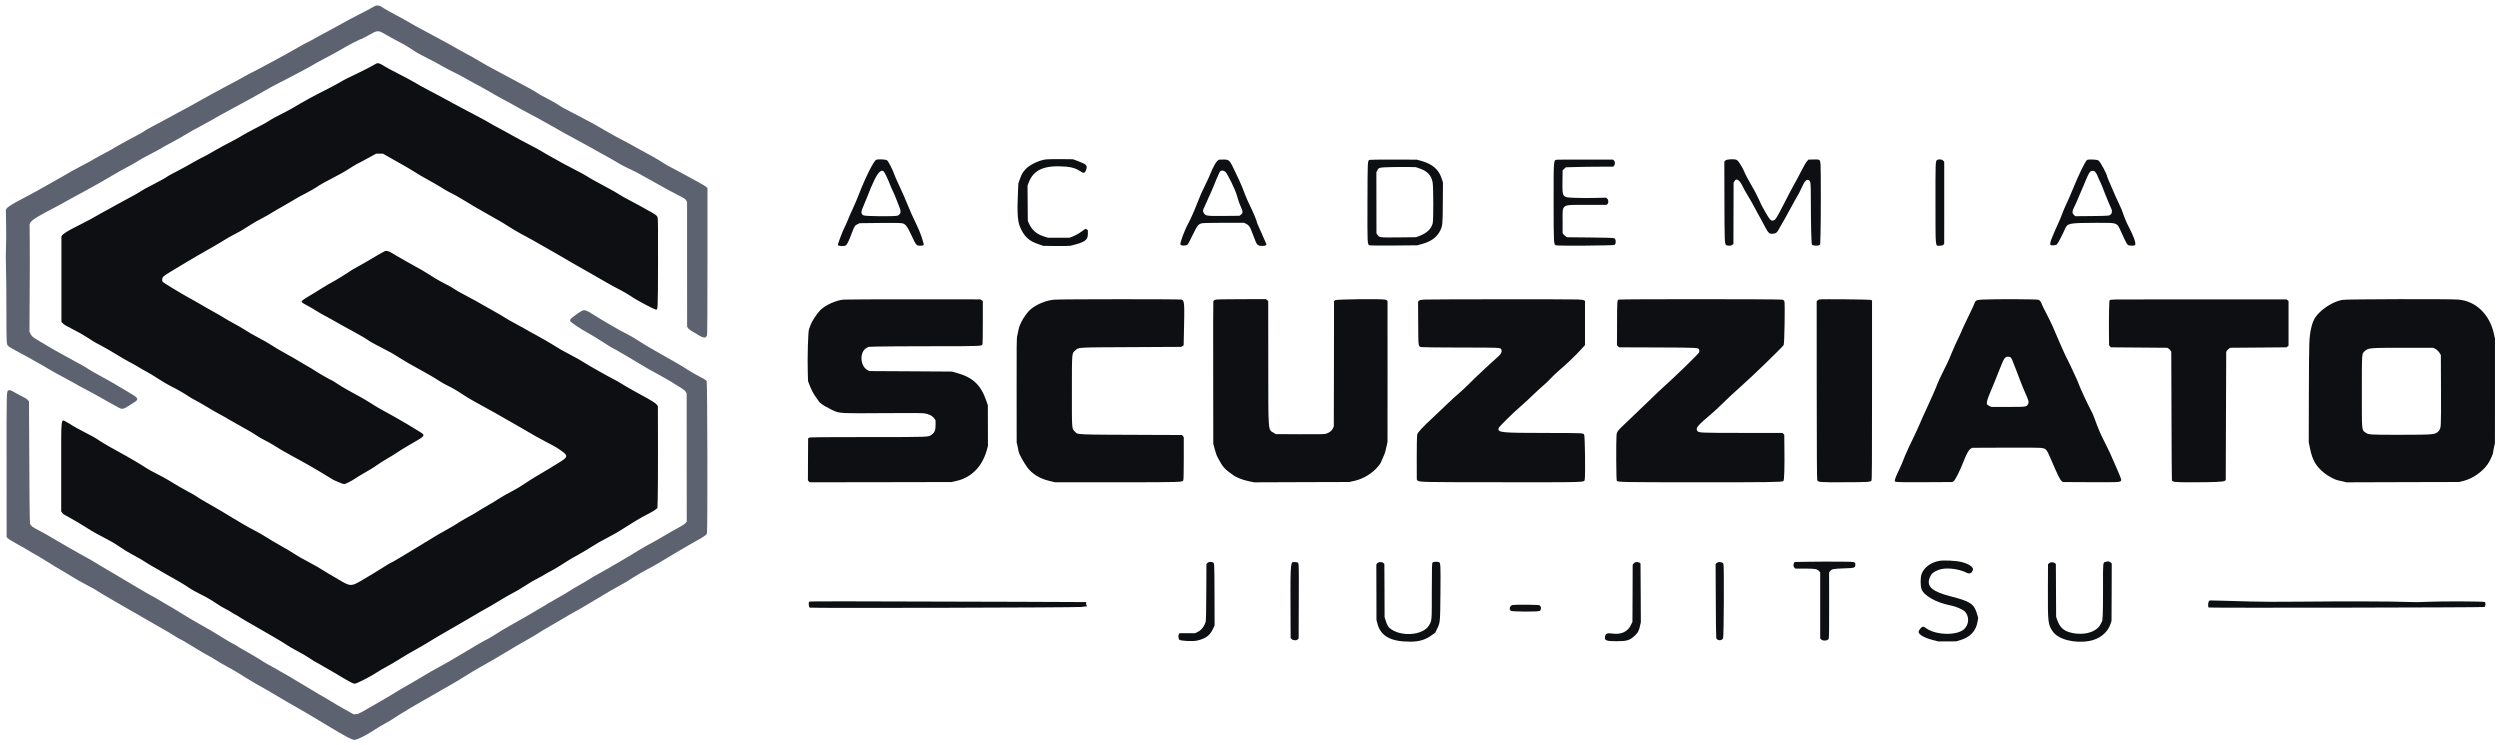
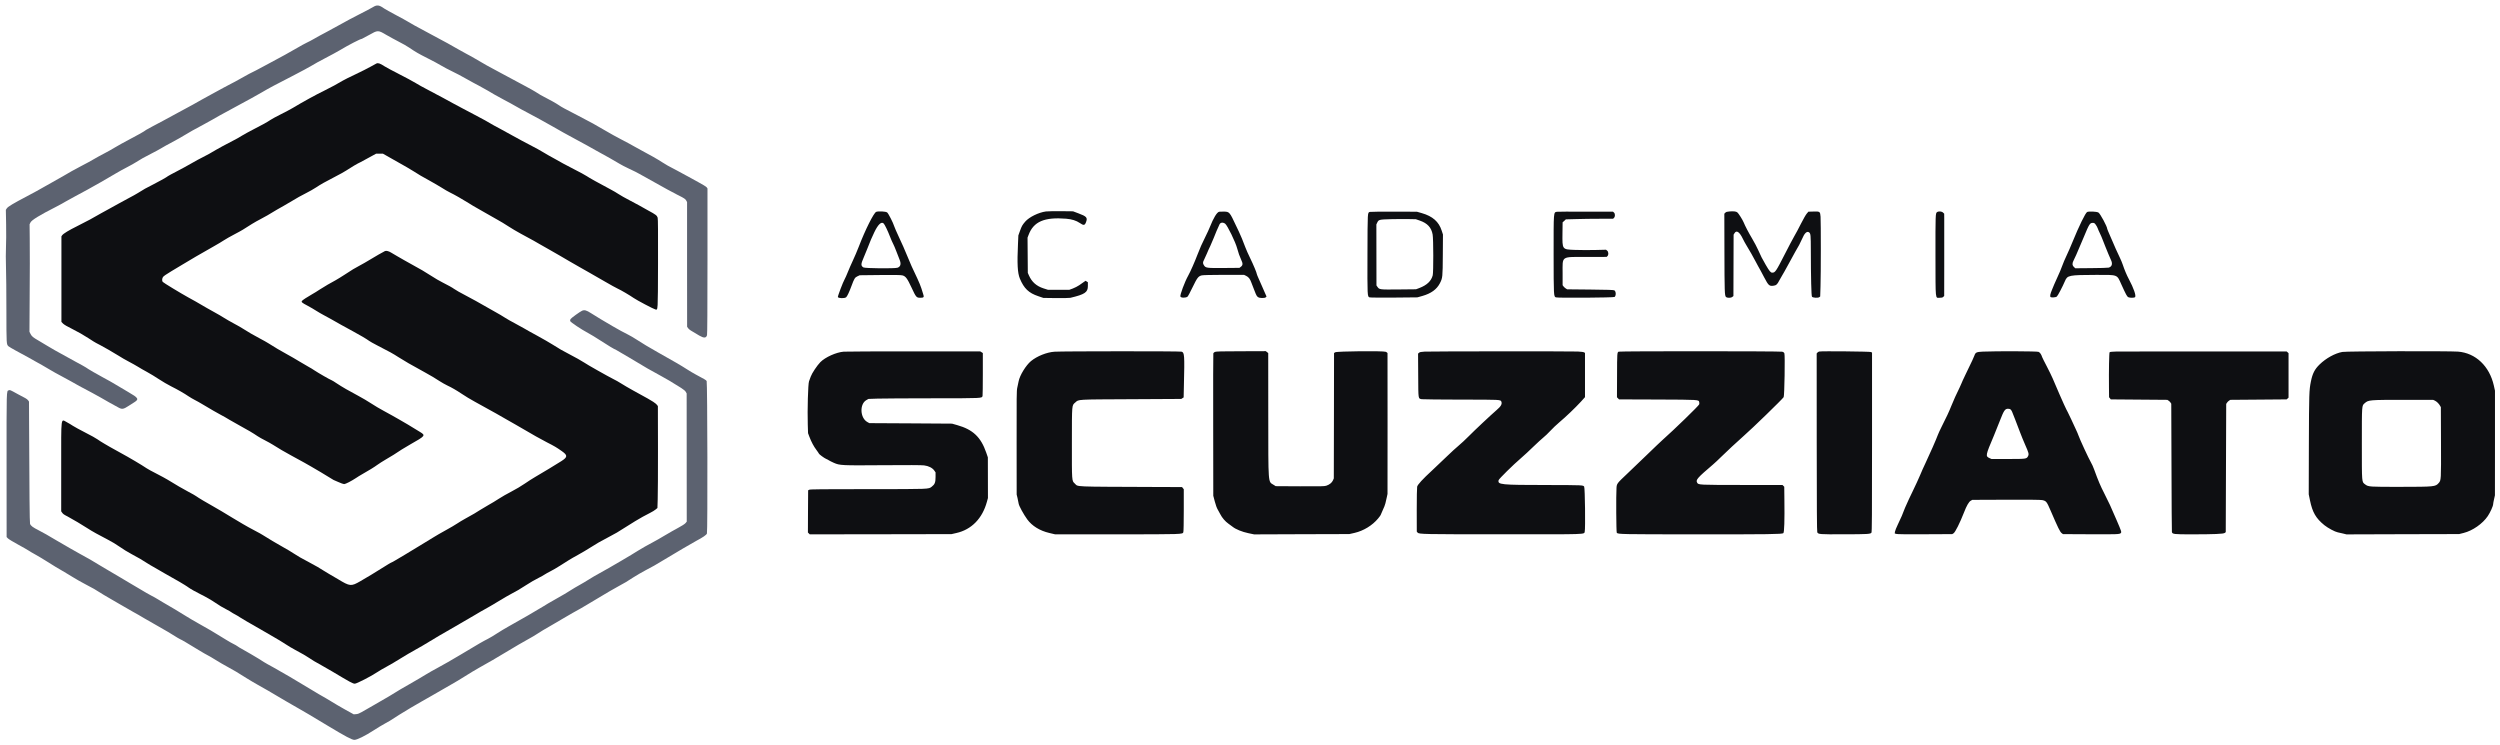
<svg xmlns="http://www.w3.org/2000/svg" viewBox="213 46 5474 1631" role="img" aria-label="Academia Scuzziato">
  <path fill="#5C6270" transform="translate(0,1698) scale(0.1,-0.1)" d="M10294 16363 c-32 -20 -167 -91 -299 -158 -132 -67 -298 -155 -370 -197 -71 -41 -222 -123 -335 -183 -113 -59 -242 -130 -287 -157 -45 -26 -115 -64 -156 -82 -40 -19 -134 -70 -208 -114 -74 -44 -197 -113 -274 -155 -77 -41 -241 -130 -365 -197 -124 -68 -241 -130 -260 -139 -73 -33 -230 -116 -350 -186 -69 -40 -159 -88 -200 -108 -41 -20 -111 -57 -155 -82 -44 -26 -165 -92 -270 -147 -104 -56 -208 -112 -229 -126 -45 -28 -257 -145 -541 -297 -104 -56 -237 -128 -295 -160 -58 -32 -161 -87 -230 -122 -69 -36 -132 -71 -140 -77 -37 -31 -181 -113 -365 -208 -110 -58 -254 -137 -319 -177 -66 -40 -156 -91 -200 -113 -75 -37 -216 -116 -376 -208 -36 -21 -112 -61 -170 -90 -58 -29 -145 -76 -195 -105 -49 -28 -133 -77 -185 -107 -52 -31 -160 -92 -240 -136 -147 -81 -250 -139 -350 -197 -30 -18 -129 -71 -220 -118 -288 -151 -403 -220 -429 -257 l-23 -35 6 -320 c3 -176 2 -399 -3 -496 -5 -99 -5 -291 0 -435 5 -143 9 -573 9 -958 1 -742 0 -737 48 -780 12 -10 81 -51 154 -91 226 -122 351 -190 418 -230 36 -20 108 -61 160 -89 52 -29 137 -79 188 -110 52 -32 155 -89 230 -128 75 -39 175 -94 222 -121 83 -50 232 -130 460 -250 63 -33 149 -81 190 -105 69 -42 281 -161 389 -218 75 -40 105 -35 221 41 36 23 91 58 122 78 106 67 90 94 -132 222 -80 46 -203 119 -275 163 -71 43 -188 110 -260 147 -125 65 -364 205 -395 230 -8 7 -109 63 -225 125 -115 62 -263 144 -328 181 -65 38 -121 69 -125 69 -4 0 -77 43 -162 95 -85 52 -177 107 -204 122 -110 63 -141 89 -166 138 l-25 50 4 700 c5 765 5 890 2 1348 l-3 307 19 38 c28 55 194 157 565 346 81 42 171 91 200 110 29 18 130 74 223 123 169 89 340 183 550 303 200 114 239 137 335 195 52 32 160 91 239 132 80 41 170 92 200 112 80 53 197 119 341 191 69 34 169 89 224 122 54 32 133 77 176 98 76 38 334 184 355 200 23 18 213 124 376 210 95 51 185 100 199 110 26 18 248 141 470 260 318 171 494 268 605 333 167 98 289 164 675 361 184 95 377 199 429 231 52 33 184 106 295 163 111 57 248 132 306 166 201 121 463 256 495 256 3 0 72 37 153 82 196 111 199 111 377 6 72 -42 196 -109 275 -150 80 -40 185 -100 233 -133 141 -96 200 -130 408 -235 108 -54 238 -124 290 -156 52 -31 162 -90 246 -130 84 -40 205 -104 270 -142 65 -38 152 -86 193 -107 68 -34 125 -66 320 -175 36 -20 94 -54 130 -77 36 -22 133 -75 215 -118 83 -43 202 -108 265 -145 63 -37 180 -101 260 -142 80 -41 200 -106 267 -144 67 -38 187 -105 265 -148 79 -44 190 -107 248 -141 58 -34 182 -101 275 -150 94 -49 204 -109 245 -133 41 -25 127 -73 190 -107 188 -101 440 -244 515 -291 39 -24 124 -68 190 -99 66 -30 137 -64 158 -76 20 -11 61 -32 90 -48 67 -35 481 -266 612 -341 55 -31 152 -83 215 -114 155 -77 178 -93 197 -129 l17 -32 0 -1365 1 -1365 23 -32 c21 -29 48 -48 242 -160 104 -60 151 -58 171 8 6 22 10 571 10 1624 l0 1589 -19 26 c-11 14 -94 65 -188 115 -94 50 -201 109 -239 131 -39 23 -133 74 -210 114 -200 103 -261 138 -340 190 -81 54 -287 172 -425 243 -52 27 -135 73 -185 102 -49 29 -175 97 -280 151 -104 54 -257 138 -340 188 -184 110 -359 207 -615 338 -288 148 -360 187 -410 223 -46 33 -236 140 -325 183 -50 24 -104 56 -201 118 -28 18 -132 76 -230 128 -99 51 -208 111 -244 131 -36 21 -162 88 -280 150 -118 62 -253 135 -300 162 -340 198 -409 238 -437 249 -18 8 -103 55 -190 105 -171 99 -238 136 -618 339 -301 160 -436 235 -490 270 -22 15 -137 77 -255 140 -118 62 -235 128 -260 145 -109 78 -156 84 -246 28z M14875 9716 c-47 -21 -235 -157 -252 -182 -9 -14 -12 -32 -8 -44 8 -26 244 -183 390 -261 55 -29 177 -103 270 -164 161 -106 309 -194 348 -208 10 -4 132 -75 270 -158 416 -250 445 -267 725 -419 124 -67 199 -112 424 -253 57 -36 93 -67 105 -89 l18 -33 1 -1404 1 -1403 -29 -34 c-17 -19 -82 -61 -156 -100 -70 -37 -203 -113 -297 -169 -93 -56 -203 -119 -243 -139 -78 -39 -317 -175 -354 -201 -80 -55 -634 -380 -828 -485 -74 -40 -183 -103 -241 -141 -58 -37 -151 -92 -206 -122 -55 -30 -139 -80 -187 -111 -91 -59 -138 -86 -376 -221 -80 -44 -177 -102 -215 -127 -99 -63 -560 -330 -775 -448 -63 -35 -172 -100 -241 -145 -69 -46 -163 -102 -209 -125 -107 -54 -191 -102 -590 -342 -179 -107 -401 -235 -495 -284 -93 -50 -215 -118 -270 -153 -55 -35 -215 -129 -355 -209 -140 -79 -280 -161 -310 -182 -63 -41 -156 -96 -455 -268 -115 -66 -243 -139 -284 -163 -54 -31 -88 -44 -125 -46 l-51 -4 -195 108 c-107 60 -234 135 -283 166 -48 31 -106 66 -130 78 -42 21 -257 148 -372 219 -222 137 -659 393 -783 459 -81 43 -170 94 -199 112 -92 60 -125 80 -293 179 -91 53 -185 107 -210 120 -25 13 -60 34 -78 48 -17 13 -58 37 -90 52 -32 15 -105 56 -162 92 -58 35 -140 85 -182 111 -43 26 -111 67 -150 91 -40 24 -154 89 -253 144 -99 55 -227 130 -285 167 -125 79 -370 226 -510 305 -36 20 -90 52 -120 72 -30 19 -92 54 -138 77 -46 23 -152 84 -235 135 -84 51 -183 110 -222 131 -38 21 -144 84 -235 140 -91 56 -212 127 -270 159 -58 33 -141 82 -185 110 -85 55 -262 157 -435 250 -58 31 -148 82 -200 113 -52 30 -185 107 -295 171 -110 63 -211 123 -225 132 -14 10 -85 48 -157 85 -135 69 -178 100 -195 145 -9 23 -15 690 -21 2210 l-2 466 -18 27 c-10 15 -39 38 -65 51 -26 12 -99 51 -162 86 -176 97 -170 94 -199 84 -50 -18 -48 44 -47 -1634 l1 -1579 29 -30 c16 -17 117 -78 224 -136 107 -59 209 -116 226 -129 17 -13 83 -51 146 -86 63 -35 169 -98 235 -140 141 -90 299 -186 405 -245 41 -23 127 -75 190 -115 63 -40 185 -109 270 -153 85 -44 171 -90 190 -102 150 -94 302 -186 336 -203 23 -12 120 -68 215 -125 96 -57 230 -134 299 -172 69 -37 180 -101 247 -142 67 -40 197 -115 290 -166 92 -51 197 -112 233 -134 202 -125 265 -163 272 -163 10 0 147 -80 408 -240 74 -45 162 -96 195 -112 33 -17 112 -63 175 -103 63 -40 176 -105 250 -145 141 -76 228 -128 420 -250 63 -40 174 -105 245 -145 119 -65 276 -156 614 -357 68 -40 197 -114 285 -164 180 -103 197 -113 631 -374 400 -241 531 -310 585 -310 59 0 231 85 420 207 85 55 196 122 245 148 93 49 103 56 315 193 69 44 184 114 255 155 72 41 180 103 240 139 61 36 161 93 223 127 61 34 154 87 205 118 50 30 151 88 222 128 72 39 205 120 297 178 92 59 227 140 300 181 259 145 355 200 588 341 222 134 368 219 502 293 69 38 146 83 170 100 64 44 216 135 358 215 69 38 170 98 225 132 55 34 152 90 215 125 137 75 234 130 315 180 61 38 289 174 490 292 61 35 151 86 200 113 128 68 195 108 320 191 61 40 182 110 270 157 185 98 189 99 400 227 266 161 608 362 712 418 145 77 219 128 232 159 17 42 11 3309 -6 3340 -13 21 -46 41 -239 143 -50 27 -139 79 -197 117 -122 79 -277 169 -632 368 -160 89 -377 219 -475 285 -47 31 -125 77 -175 102 -134 68 -174 90 -345 188 -135 77 -398 236 -468 282 -101 65 -144 77 -197 54z" />
-   <path fill="#0E0F12" transform="translate(0,1698) scale(0.1,-0.1)" d="M10373 15130 c-13 -5 -70 -37 -128 -70 -58 -33 -208 -109 -333 -168 -125 -59 -250 -121 -277 -138 -90 -56 -268 -152 -405 -219 -171 -82 -478 -251 -690 -379 -52 -31 -169 -93 -260 -138 -91 -45 -192 -100 -225 -122 -76 -51 -178 -108 -380 -211 -88 -45 -199 -106 -248 -136 -48 -30 -122 -72 -165 -94 -184 -95 -360 -190 -397 -213 -78 -49 -241 -140 -310 -172 -39 -18 -142 -74 -230 -125 -88 -51 -236 -132 -330 -180 -93 -48 -177 -93 -185 -100 -30 -25 -189 -115 -321 -181 -144 -71 -236 -123 -339 -190 -36 -23 -128 -74 -205 -114 -77 -40 -180 -96 -230 -125 -49 -29 -137 -78 -195 -108 -58 -30 -136 -73 -175 -96 -137 -82 -343 -193 -520 -280 -191 -95 -307 -165 -334 -203 l-16 -23 0 -937 0 -937 35 -36 c24 -24 94 -66 215 -125 103 -51 246 -132 335 -191 85 -56 164 -105 175 -109 11 -5 52 -26 90 -47 39 -22 122 -68 185 -103 63 -35 160 -93 215 -128 54 -36 156 -94 225 -130 69 -36 159 -87 200 -112 41 -26 131 -78 200 -115 69 -38 186 -108 260 -158 74 -49 193 -119 265 -155 150 -75 292 -157 384 -220 36 -24 96 -59 135 -79 39 -20 114 -61 166 -93 216 -129 300 -177 400 -231 58 -30 146 -80 195 -111 50 -30 155 -90 235 -133 149 -80 283 -159 381 -226 31 -21 103 -62 160 -90 57 -29 136 -73 174 -97 119 -76 261 -160 399 -234 238 -129 380 -208 436 -242 30 -18 127 -75 215 -126 88 -52 186 -111 217 -132 31 -21 60 -38 63 -38 3 0 50 -20 104 -45 54 -25 111 -45 126 -45 30 0 160 67 261 134 33 23 89 57 123 76 152 86 281 165 341 210 36 27 122 81 190 121 116 66 214 128 350 219 30 20 114 70 185 110 332 188 338 195 210 273 -200 124 -358 218 -455 272 -58 32 -127 72 -155 88 -27 17 -112 63 -187 103 -76 40 -197 112 -270 160 -73 48 -200 123 -283 167 -201 106 -360 198 -472 273 -51 35 -103 66 -115 70 -32 10 -289 158 -373 214 -38 26 -92 59 -120 73 -27 14 -117 66 -200 117 -82 51 -213 126 -290 168 -129 70 -273 155 -402 238 -29 19 -110 64 -180 101 -127 66 -268 148 -393 228 -36 23 -119 70 -185 105 -66 35 -158 88 -204 117 -46 30 -142 86 -214 125 -72 38 -147 80 -166 93 -33 20 -63 38 -248 144 -38 21 -113 63 -168 93 -156 86 -539 318 -552 336 -18 22 -16 72 5 105 11 19 76 64 182 127 91 54 201 121 245 147 149 92 415 246 675 393 91 51 197 114 235 140 39 26 138 82 220 125 83 43 169 91 193 106 127 84 288 181 368 221 86 43 246 135 379 218 33 20 101 59 150 85 50 27 142 81 205 120 63 40 183 107 266 148 84 42 189 102 235 133 94 63 199 123 430 242 86 44 188 100 225 125 128 82 252 157 259 157 5 0 96 48 204 108 l196 107 75 0 75 0 210 -119 c278 -156 399 -226 462 -267 100 -65 189 -118 348 -204 88 -48 208 -119 268 -156 59 -38 140 -85 180 -104 90 -43 282 -152 407 -231 52 -34 127 -78 165 -99 39 -21 133 -75 210 -120 77 -45 192 -110 255 -145 63 -34 171 -99 240 -145 69 -45 190 -117 270 -160 286 -155 336 -182 410 -227 41 -25 140 -81 220 -125 80 -44 181 -102 225 -129 44 -28 139 -83 210 -123 72 -40 171 -97 220 -126 50 -28 149 -85 220 -125 72 -40 226 -129 343 -197 117 -68 241 -137 275 -152 72 -32 264 -145 352 -206 70 -49 438 -243 476 -251 56 -12 54 -57 57 1003 2 689 0 983 -8 1007 -16 48 -38 66 -205 156 -82 45 -175 97 -205 115 -30 18 -126 69 -212 113 -87 45 -190 103 -230 130 -40 27 -122 75 -183 107 -254 135 -464 251 -520 290 -33 22 -157 90 -275 149 -118 60 -226 117 -240 126 -14 10 -95 55 -180 101 -85 45 -198 110 -250 142 -52 33 -187 107 -300 165 -113 58 -286 151 -385 207 -99 56 -216 120 -260 143 -73 37 -187 100 -340 190 -33 19 -134 73 -225 120 -91 46 -210 110 -265 140 -55 31 -147 80 -204 109 -57 29 -129 69 -161 88 -32 19 -60 35 -64 35 -3 0 -66 33 -140 74 -74 41 -179 97 -235 125 -55 28 -153 82 -218 122 -65 39 -230 129 -368 198 -137 70 -276 144 -308 165 -105 68 -145 82 -184 66z M25032 13030 c-162 -22 -367 -123 -453 -222 -65 -76 -76 -95 -116 -205 l-35 -98 -8 -180 c-21 -445 -10 -641 41 -765 90 -216 194 -316 405 -386 l109 -37 277 -4 c153 -1 295 1 315 6 316 75 383 120 383 257 l0 84 -25 16 -25 16 -38 -26 c-20 -14 -66 -46 -101 -71 -36 -24 -99 -57 -140 -72 l-76 -28 -235 0 -235 0 -100 32 c-151 49 -253 140 -316 283 l-24 55 -3 386 -3 386 22 57 c109 294 346 396 824 357 126 -11 219 -40 299 -94 84 -58 108 -55 136 20 37 99 13 125 -170 193 l-115 43 -265 3 c-146 1 -294 -2 -328 -6z M39998 13030 c-52 -4 -73 -10 -90 -27 l-22 -22 2 -813 c2 -899 5 -981 33 -1009 26 -26 108 -26 140 0 l24 19 2 672 2 672 19 31 c43 75 111 30 184 -123 23 -47 54 -103 68 -125 32 -47 210 -360 210 -369 0 -3 24 -48 53 -99 29 -50 91 -163 136 -251 93 -177 111 -193 198 -183 63 7 89 29 129 110 20 39 49 90 64 112 15 22 79 137 143 255 63 118 128 238 145 265 61 99 120 211 151 285 51 124 105 175 151 143 37 -26 39 -54 40 -405 1 -587 11 -986 25 -1005 18 -24 132 -31 160 -10 l20 15 7 224 c9 263 9 1408 1 1522 -8 114 -15 119 -155 114 l-111 -3 -36 -42 c-20 -22 -76 -121 -126 -219 -49 -98 -116 -224 -149 -279 -32 -55 -123 -228 -203 -385 -197 -386 -213 -410 -278 -410 -36 0 -61 31 -142 170 -86 149 -102 182 -163 319 -27 63 -88 177 -134 255 -80 134 -156 280 -186 355 -24 59 -116 205 -141 222 -29 21 -81 26 -171 19z M21315 13021 c-54 -22 -242 -399 -379 -757 -36 -94 -96 -234 -132 -310 -36 -76 -86 -191 -111 -254 -25 -63 -56 -133 -69 -155 -36 -62 -154 -373 -148 -389 12 -30 146 -33 181 -5 23 20 68 114 118 250 59 160 74 185 133 211 l46 21 446 5 c333 3 456 1 490 -8 71 -19 105 -65 200 -269 97 -209 107 -221 190 -221 77 0 88 13 65 77 -9 27 -27 84 -40 128 -13 44 -54 143 -90 220 -114 238 -141 298 -228 510 -60 146 -92 217 -176 398 -49 106 -95 210 -101 232 -25 81 -127 281 -155 303 -29 23 -193 32 -240 13z m167 -258 c24 -28 86 -156 135 -283 24 -63 56 -135 70 -160 14 -25 45 -99 70 -165 25 -66 56 -146 69 -177 40 -95 25 -155 -43 -180 -60 -21 -716 -15 -749 7 -58 38 -56 72 11 225 20 47 52 123 70 170 79 202 100 252 159 375 84 176 159 243 208 188z M28825 13024 c-50 -12 -123 -132 -206 -340 -16 -41 -56 -128 -90 -196 -77 -153 -131 -275 -179 -403 -60 -159 -155 -374 -203 -460 -75 -133 -184 -425 -171 -458 12 -31 115 -33 156 -3 10 7 60 100 111 207 101 208 124 239 198 259 25 7 201 11 484 12 l444 0 48 -23 c54 -27 83 -64 113 -147 11 -32 34 -88 49 -127 16 -38 37 -92 47 -119 27 -69 60 -91 139 -91 46 0 69 5 81 16 l16 17 -37 83 c-20 46 -50 113 -65 149 -16 36 -47 106 -69 156 -23 50 -41 96 -41 101 0 25 -77 209 -145 348 -41 83 -90 193 -109 245 -43 118 -105 269 -138 335 -13 28 -41 86 -62 130 -143 306 -146 309 -269 312 -45 0 -91 -1 -102 -3z m131 -262 c48 -35 229 -406 264 -544 23 -88 54 -175 87 -246 41 -85 38 -120 -10 -156 l-28 -21 -338 -3 c-378 -3 -400 0 -438 57 -29 43 -29 67 2 125 14 26 41 86 61 134 19 48 53 123 75 167 21 44 55 123 75 175 31 82 92 226 126 296 21 45 75 51 124 16z M32124 13020 c-51 -19 -49 22 -52 -918 -3 -931 -2 -935 45 -953 15 -5 229 -7 536 -5 l512 5 110 31 c190 54 314 144 383 278 59 116 61 131 64 622 l3 445 -28 86 c-62 194 -198 314 -434 382 l-108 31 -505 2 c-278 0 -515 -2 -526 -6z m1094 -190 c167 -58 254 -152 281 -305 18 -96 19 -828 2 -893 -32 -125 -127 -215 -291 -278 l-75 -28 -382 -4 c-420 -4 -419 -4 -463 58 l-21 30 -1 668 -1 668 18 38 c32 68 41 70 305 77 129 3 304 4 388 2 l153 -3 87 -30z M36220 13023 c-75 -15 -72 17 -72 -930 1 -911 2 -926 49 -944 42 -16 1266 -7 1286 9 36 30 32 123 -6 145 -16 9 -151 13 -527 17 l-505 5 -30 18 c-16 10 -39 31 -50 45 l-20 27 0 260 c0 390 -47 359 537 359 l427 1 18 18 c28 27 24 94 -7 119 l-25 20 -240 -6 c-132 -3 -329 -2 -437 2 -287 11 -280 2 -276 370 l3 234 36 32 35 33 229 6 c125 4 358 7 517 7 l288 0 20 20 c28 28 27 90 -1 116 l-21 19 -602 1 c-330 1 -612 0 -626 -3z M44543 13015 c-34 -24 -35 -55 -34 -960 2 -996 -6 -915 91 -915 47 0 64 4 80 20 l20 20 1 648 c2 933 2 937 0 1050 l-1 103 -25 24 c-28 29 -97 34 -132 10z M47830 13018 c-37 -19 -179 -309 -320 -655 -37 -92 -96 -226 -130 -298 -34 -71 -78 -174 -97 -229 -19 -54 -65 -166 -104 -247 -38 -82 -69 -151 -69 -154 0 -2 -20 -52 -45 -109 -45 -106 -55 -158 -33 -172 20 -12 109 -6 132 10 20 13 128 218 181 343 53 126 85 132 680 134 487 1 454 13 553 -206 102 -225 126 -269 152 -282 36 -18 135 -17 150 2 26 31 -32 197 -135 390 -48 89 -100 214 -135 320 -13 39 -40 104 -60 145 -37 74 -160 347 -160 355 0 3 -27 65 -60 138 -33 74 -60 139 -60 145 0 49 -156 340 -194 359 -42 22 -211 29 -246 11z m189 -279 c17 -22 35 -57 42 -77 6 -20 29 -71 49 -112 20 -41 46 -102 58 -135 11 -33 37 -98 57 -145 20 -47 52 -124 70 -172 19 -47 44 -106 56 -129 42 -84 23 -149 -50 -169 -20 -5 -192 -10 -384 -11 l-347 -3 -30 29 c-39 37 -40 82 -3 150 14 28 39 79 54 115 15 36 44 103 64 150 20 47 65 153 100 235 123 297 135 315 202 315 27 0 38 -7 62 -41z M10560 11023 c-24 -9 -236 -131 -345 -198 -55 -34 -149 -88 -210 -120 -117 -62 -154 -85 -333 -202 -63 -41 -150 -95 -195 -120 -45 -25 -122 -68 -172 -96 -49 -28 -128 -76 -175 -107 -47 -32 -123 -79 -170 -105 -106 -60 -201 -123 -217 -142 -21 -26 -4 -41 116 -104 64 -34 153 -86 199 -116 46 -29 116 -70 155 -90 39 -19 115 -61 167 -91 114 -67 322 -182 480 -267 134 -71 306 -173 353 -209 17 -13 93 -56 167 -94 292 -150 350 -182 474 -262 71 -45 170 -105 220 -133 117 -65 210 -117 366 -204 150 -83 197 -112 315 -188 50 -32 126 -75 170 -96 89 -41 202 -106 309 -178 85 -57 195 -124 291 -176 67 -36 158 -87 470 -260 77 -43 176 -100 220 -126 44 -26 132 -76 195 -111 137 -77 358 -205 455 -263 39 -23 145 -81 236 -128 176 -90 208 -109 331 -195 130 -92 129 -129 -9 -218 -100 -65 -429 -263 -577 -349 -54 -31 -156 -96 -225 -144 -69 -49 -200 -126 -291 -173 -91 -46 -217 -119 -280 -160 -63 -42 -162 -101 -220 -133 -58 -32 -143 -83 -190 -113 -85 -56 -135 -85 -325 -190 -55 -30 -133 -77 -173 -104 -41 -28 -153 -94 -250 -147 -98 -54 -215 -121 -262 -151 -47 -29 -177 -109 -290 -177 -113 -68 -266 -161 -340 -206 -182 -110 -298 -177 -308 -177 -4 0 -73 -41 -152 -91 -202 -127 -351 -218 -520 -315 -203 -117 -226 -115 -490 45 -52 32 -138 82 -190 111 -52 30 -115 68 -140 85 -45 32 -165 101 -283 163 -200 106 -259 139 -360 206 -62 40 -152 95 -202 121 -105 57 -426 247 -470 279 -16 12 -97 57 -180 100 -82 43 -197 106 -255 141 -58 34 -161 96 -230 137 -69 42 -177 107 -240 145 -63 38 -151 89 -195 113 -112 61 -323 187 -359 215 -17 13 -94 57 -171 97 -126 67 -267 149 -457 266 -37 23 -145 81 -240 130 -95 48 -194 102 -218 119 -104 71 -379 234 -575 340 -115 63 -220 121 -232 129 -12 8 -66 39 -120 70 -54 31 -120 73 -148 94 -27 21 -147 87 -265 147 -118 60 -242 128 -275 150 -33 22 -91 57 -129 77 -138 72 -126 166 -126 -979 l0 -971 17 -24 c24 -35 38 -46 125 -90 85 -44 353 -203 438 -260 79 -53 262 -155 435 -243 87 -44 200 -112 268 -161 65 -47 178 -116 250 -154 147 -78 263 -145 347 -202 30 -20 114 -70 185 -109 72 -40 135 -76 140 -81 6 -4 30 -18 55 -32 255 -141 461 -262 517 -304 45 -34 182 -112 278 -158 94 -45 251 -135 317 -182 67 -48 183 -117 258 -154 36 -18 79 -42 95 -55 17 -12 54 -34 84 -49 30 -15 79 -45 110 -66 31 -21 92 -58 136 -82 72 -40 256 -146 405 -233 30 -17 124 -72 208 -121 85 -49 197 -117 250 -152 52 -35 141 -88 198 -118 134 -71 272 -150 309 -178 41 -31 161 -103 270 -161 50 -27 155 -88 235 -135 404 -242 457 -270 500 -270 39 0 365 167 483 248 45 30 143 88 217 127 74 40 212 121 305 180 94 59 238 143 320 188 83 45 218 123 300 175 83 52 184 112 225 135 41 22 113 64 160 92 47 29 175 103 285 165 110 62 263 151 340 198 77 47 176 104 220 127 44 23 174 99 289 169 114 70 245 145 290 168 88 44 185 101 311 183 103 67 180 111 285 165 47 23 103 55 125 70 22 15 78 46 125 70 47 23 143 79 213 124 70 44 156 99 190 120 34 22 127 75 207 119 80 44 199 114 265 157 137 88 223 137 418 239 76 39 150 80 165 90 27 18 297 187 402 251 104 63 225 131 317 176 51 25 109 61 130 79 l38 32 6 189 c4 104 7 605 6 1114 l-2 926 -17 26 c-10 15 -48 46 -85 70 -67 43 -107 66 -443 250 -91 50 -205 117 -255 149 -49 32 -131 78 -181 102 -96 47 -598 330 -625 354 -22 18 -243 143 -364 204 -116 59 -176 94 -335 194 -63 40 -214 127 -335 193 -121 65 -249 137 -285 159 -36 22 -128 73 -205 113 -77 40 -176 96 -220 125 -44 29 -141 87 -215 127 -123 68 -244 137 -420 238 -36 21 -123 68 -195 105 -138 71 -260 141 -285 161 -26 21 -140 85 -253 141 -60 30 -166 91 -235 137 -132 86 -272 168 -427 251 -49 26 -126 69 -170 95 -44 26 -116 67 -160 92 -44 25 -103 59 -131 77 -50 31 -105 46 -134 34z M20605 9960 c-163 -12 -406 -121 -513 -230 -71 -73 -184 -242 -210 -316 -11 -32 -29 -79 -38 -104 -21 -55 -37 -632 -27 -945 l6 -190 28 -75 c45 -118 98 -217 156 -293 29 -39 53 -74 53 -78 0 -13 117 -99 157 -116 21 -8 49 -23 63 -33 14 -9 62 -34 108 -54 132 -58 169 -59 1087 -52 528 4 837 3 888 -4 100 -12 184 -55 224 -113 l28 -40 0 -101 c0 -119 -17 -162 -84 -213 -71 -54 -29 -53 -1386 -53 -1004 0 -1275 -3 -1295 -13 l-25 -13 -3 -462 -2 -462 20 -20 20 -20 1553 2 1552 3 105 24 c332 74 571 319 670 686 l22 80 -1 446 -1 445 -36 105 c-118 340 -292 504 -636 601 l-113 32 -905 6 -905 5 -45 25 c-158 89 -172 390 -22 478 l47 27 200 7 c110 3 658 7 1218 7 1100 1 1066 -1 1081 53 3 13 6 229 6 480 l0 458 -27 17 -27 18 -1446 1 c-795 1 -1490 -2 -1545 -6z M25220 9959 c-169 -11 -384 -97 -516 -206 -110 -91 -246 -313 -270 -441 -8 -42 -22 -106 -30 -142 -14 -57 -16 -205 -14 -1202 l1 -1136 19 -79 c10 -43 21 -98 25 -123 8 -50 109 -234 188 -343 105 -143 274 -248 483 -297 l127 -30 1362 0 c1433 1 1428 1 1445 46 6 15 10 218 10 484 l0 458 -19 23 -19 24 -569 2 c-1882 8 -1695 0 -1781 77 -64 59 -63 42 -62 893 1 858 -3 812 75 881 78 69 9 65 1220 71 l1101 6 25 17 26 16 6 273 c16 649 12 711 -51 729 -44 12 -2601 11 -2782 -1z M28733 9955 c-17 -7 -33 -22 -36 -32 -3 -10 -5 -715 -3 -1568 l2 -1550 33 -125 c20 -78 45 -146 66 -180 18 -30 43 -75 55 -100 39 -77 108 -158 178 -207 37 -26 79 -57 94 -69 64 -52 211 -112 340 -138 l128 -27 1042 4 1043 3 115 26 c196 45 389 163 515 315 30 37 55 71 55 75 0 4 21 52 46 106 26 53 53 122 59 152 7 30 20 89 30 130 l16 75 1 1535 c0 844 0 1541 -1 1548 -1 7 -18 20 -38 29 -56 23 -1071 13 -1108 -11 l-25 -16 -2 -1373 -3 -1372 -19 -44 c-22 -50 -75 -93 -145 -116 -42 -14 -115 -15 -578 -13 l-530 3 -48 30 c-121 76 -114 -23 -115 1552 l-1 1332 -26 21 -27 21 -540 -2 c-424 0 -548 -4 -573 -14z M33323 9961 c-80 -5 -105 -10 -122 -25 l-21 -19 3 -478 c3 -537 -2 -504 79 -520 23 -4 411 -8 861 -9 867 0 863 0 881 -45 20 -52 -9 -103 -108 -187 -125 -108 -477 -438 -606 -569 -69 -70 -168 -162 -220 -205 -52 -42 -169 -150 -260 -238 -91 -89 -235 -225 -320 -304 -210 -193 -320 -313 -330 -359 -5 -20 -9 -249 -9 -510 l1 -473 17 -21 c29 -36 105 -38 1892 -38 1846 -1 1752 -4 1768 57 17 67 6 958 -12 986 -23 34 -16 34 -802 36 -1036 1 -1095 7 -1071 107 8 29 321 338 491 483 66 57 188 169 270 250 83 80 180 169 216 198 36 28 106 95 155 148 49 53 138 138 199 189 140 117 350 318 469 448 l91 101 0 484 0 484 -18 12 c-10 8 -66 15 -139 19 -157 7 -3219 5 -3355 -2z M37573 9960 c-34 -14 -35 -27 -36 -526 l-2 -473 23 -23 22 -23 848 -3 c916 -4 894 -3 908 -57 3 -14 4 -35 0 -48 -7 -29 -552 -558 -804 -781 -37 -32 -188 -177 -337 -321 -148 -144 -345 -332 -437 -419 -222 -209 -227 -216 -233 -308 -11 -156 -6 -970 6 -984 26 -32 102 -33 1697 -34 1646 -1 1919 3 1950 26 21 15 29 285 23 738 l-3 278 -19 19 -19 19 -882 1 c-947 1 -960 1 -987 50 -35 62 1 103 348 399 42 36 119 108 171 160 98 98 378 358 500 465 181 157 843 800 875 849 18 27 32 916 16 958 -7 19 -21 30 -48 37 -48 13 -3548 14 -3580 1z M41964 9963 c-12 -2 -30 -13 -39 -23 l-17 -19 1 -1945 c1 -1421 4 -1952 12 -1970 21 -45 43 -47 580 -45 522 1 584 5 606 35 11 15 13 379 13 1981 l0 1962 -22 13 c-22 12 -1075 23 -1134 11z M45548 9961 c-142 -7 -162 -16 -187 -88 -13 -39 -41 -97 -195 -416 -47 -98 -86 -182 -86 -188 0 -5 -19 -46 -41 -92 -59 -115 -144 -306 -186 -412 -42 -108 -114 -263 -206 -442 -37 -74 -76 -157 -86 -186 -28 -80 -183 -434 -266 -607 -41 -85 -97 -211 -125 -280 -29 -69 -100 -224 -159 -345 -59 -121 -118 -247 -131 -280 -13 -33 -29 -69 -36 -80 -6 -11 -17 -38 -24 -60 -16 -51 -67 -169 -137 -314 -31 -63 -58 -132 -61 -153 l-5 -38 29 -10 c19 -8 218 -10 628 -8 l601 3 30 18 c37 23 138 225 229 457 57 147 105 231 146 255 l35 20 739 3 c506 2 756 -1 792 -8 89 -19 98 -31 184 -230 163 -379 206 -467 243 -494 l28 -21 582 -3 c607 -3 657 -1 683 25 21 22 18 31 -92 287 -131 305 -163 375 -268 581 -86 168 -131 273 -221 521 -20 56 -52 128 -72 160 -48 81 -248 513 -274 592 -6 21 -30 75 -52 122 -22 47 -69 148 -104 225 -35 77 -70 150 -78 162 -19 28 -138 286 -182 393 -19 47 -52 123 -73 170 -20 47 -55 126 -75 175 -21 50 -80 169 -130 266 -51 97 -96 187 -100 200 -19 60 -47 101 -80 115 -36 14 -913 18 -1217 5z m611 -1272 c11 -12 24 -33 29 -48 6 -14 36 -90 67 -169 31 -78 78 -202 105 -275 27 -73 79 -199 115 -281 76 -171 84 -200 61 -244 -32 -61 -38 -62 -438 -62 l-363 0 -42 19 c-92 42 -90 55 97 496 37 88 98 240 136 339 81 209 107 246 172 246 29 0 47 -6 61 -21z M48474 9963 c-97 -3 -145 -7 -152 -16 -11 -13 -18 -416 -14 -763 l2 -222 19 -23 19 -24 619 -5 619 -5 27 -18 c15 -9 34 -28 43 -42 l16 -25 5 -1392 c2 -766 6 -1403 9 -1416 10 -48 44 -52 422 -52 503 0 708 9 735 31 l22 17 5 1404 5 1404 18 27 c9 15 29 35 44 44 l27 18 617 5 617 5 21 19 21 19 0 487 0 487 -21 19 -21 19 -1792 0 c-985 1 -1855 -1 -1932 -2z M53418 9954 c-161 -29 -357 -137 -498 -274 -108 -105 -156 -200 -191 -375 -38 -190 -40 -255 -44 -1369 l-3 -1099 28 -136 c54 -260 128 -389 314 -540 78 -63 233 -146 293 -157 21 -3 73 -15 115 -26 l77 -19 1233 4 1233 3 100 25 c196 49 415 202 527 368 54 80 117 219 118 261 0 14 9 63 20 110 l19 85 1 1145 0 1145 -25 113 c-96 426 -399 713 -785 743 -202 15 -2441 10 -2532 -7z m2025 -1066 c41 -19 89 -66 115 -113 l17 -30 3 -773 c3 -833 3 -827 -51 -889 -70 -80 -93 -82 -830 -83 -690 -1 -710 0 -780 54 -75 57 -72 16 -72 891 0 859 -2 829 62 886 84 73 93 74 898 74 l600 0 38 -17z M44595 4240 c-184 -33 -331 -140 -388 -282 -29 -72 -31 -256 -3 -338 49 -141 325 -297 628 -354 123 -24 281 -91 324 -139 99 -109 88 -289 -23 -386 -157 -139 -603 -130 -816 15 -59 41 -72 46 -95 38 -30 -11 -81 -79 -82 -110 -1 -58 124 -129 305 -176 l130 -33 195 1 195 1 88 27 c219 65 346 203 378 408 l13 78 -26 91 c-63 216 -147 272 -571 380 -408 105 -537 215 -467 403 34 91 72 125 189 175 146 62 440 34 623 -60 65 -33 111 -12 137 61 21 61 -93 138 -263 177 -112 27 -379 39 -471 23z M41752 4220 l-324 -5 -14 -19 c-21 -29 -18 -82 6 -106 l20 -20 213 0 c229 0 266 -7 312 -60 l20 -22 0 -723 0 -723 19 -21 c37 -40 143 -34 167 11 8 15 11 224 10 739 l-1 718 26 30 c35 42 69 48 304 56 231 7 244 12 244 80 0 66 5 65 -354 67 -179 2 -470 1 -648 -2z M48265 4225 c-5 -2 -22 -6 -37 -9 -52 -12 -52 -12 -50 -556 1 -278 -2 -556 -7 -619 l-9 -114 -38 -76 c-89 -174 -370 -254 -648 -184 -165 41 -247 119 -305 289 l-20 59 -3 577 -3 577 -16 17 c-30 29 -103 30 -132 2 l-24 -24 -2 -560 c-3 -709 3 -756 102 -905 116 -176 471 -271 797 -215 229 39 407 180 472 374 l22 67 3 627 2 627 -17 20 c-16 20 -65 35 -87 26z M28604 4213 c-12 -2 -30 -13 -40 -24 l-18 -20 -3 -610 c-2 -411 -6 -624 -14 -652 -27 -102 -98 -190 -182 -228 l-52 -24 -168 0 -169 0 -15 -20 c-18 -25 -12 -100 11 -123 26 -26 294 -39 383 -19 187 42 281 109 347 246 l41 86 -2 665 c-3 739 -1 704 -44 719 -33 11 -38 11 -75 4z M30444 4213 c-59 -11 -62 -96 -56 -1344 l2 -317 18 -22 c28 -34 110 -40 137 -10 l20 22 3 807 c3 842 3 847 -26 855 -34 9 -77 13 -98 9z M33498 4203 c-14 -16 -16 -90 -17 -624 0 -666 2 -646 -63 -754 -133 -222 -624 -255 -858 -59 -37 31 -60 74 -90 169 l-23 70 -2 583 -3 583 -17 19 c-29 32 -119 28 -142 -6 l-17 -26 2 -607 1 -606 21 -79 c70 -274 292 -396 715 -396 199 0 332 40 470 139 l80 57 37 75 c73 149 72 136 78 799 5 608 3 652 -30 670 -32 17 -125 12 -142 -7z M37941 4211 c-13 -4 -33 -18 -43 -32 l-19 -25 -2 -624 -3 -625 -31 -66 c-71 -152 -217 -220 -413 -191 -111 16 -145 0 -157 -71 -13 -81 27 -97 252 -97 231 0 291 18 404 125 65 61 86 100 110 207 l19 83 -3 635 c-1 349 -3 640 -4 647 -2 24 -69 45 -110 34z M39714 4189 l-19 -21 4 -795 c1 -437 6 -806 10 -821 17 -64 121 -68 150 -7 16 34 24 1578 8 1625 -16 47 -116 59 -153 19z M50497 3356 c-21 -21 -25 -131 -4 -138 33 -11 6014 -1 6035 11 25 13 32 90 10 109 -20 16 -955 19 -1248 5 -180 -10 -303 -10 -465 -3 -282 13 -1391 16 -2345 6 -494 -5 -849 -4 -1055 3 -170 6 -445 14 -610 17 l-301 7 -17 -17z M19850 3346 c-22 -22 -12 -125 13 -131 56 -14 5868 1 5946 15 30 6 70 10 88 10 32 0 43 12 23 25 -5 3 -9 21 -7 38 l2 32 -30 2 c-16 1 -660 4 -1430 6 -4090 13 -4595 13 -4605 3z M35250 3273 c-60 -11 -85 -94 -38 -127 30 -21 587 -24 628 -3 43 22 40 105 -5 125 -25 12 -526 16 -585 5z" />
+   <path fill="#0E0F12" transform="translate(0,1698) scale(0.1,-0.1)" d="M10373 15130 c-13 -5 -70 -37 -128 -70 -58 -33 -208 -109 -333 -168 -125 -59 -250 -121 -277 -138 -90 -56 -268 -152 -405 -219 -171 -82 -478 -251 -690 -379 -52 -31 -169 -93 -260 -138 -91 -45 -192 -100 -225 -122 -76 -51 -178 -108 -380 -211 -88 -45 -199 -106 -248 -136 -48 -30 -122 -72 -165 -94 -184 -95 -360 -190 -397 -213 -78 -49 -241 -140 -310 -172 -39 -18 -142 -74 -230 -125 -88 -51 -236 -132 -330 -180 -93 -48 -177 -93 -185 -100 -30 -25 -189 -115 -321 -181 -144 -71 -236 -123 -339 -190 -36 -23 -128 -74 -205 -114 -77 -40 -180 -96 -230 -125 -49 -29 -137 -78 -195 -108 -58 -30 -136 -73 -175 -96 -137 -82 -343 -193 -520 -280 -191 -95 -307 -165 -334 -203 l-16 -23 0 -937 0 -937 35 -36 c24 -24 94 -66 215 -125 103 -51 246 -132 335 -191 85 -56 164 -105 175 -109 11 -5 52 -26 90 -47 39 -22 122 -68 185 -103 63 -35 160 -93 215 -128 54 -36 156 -94 225 -130 69 -36 159 -87 200 -112 41 -26 131 -78 200 -115 69 -38 186 -108 260 -158 74 -49 193 -119 265 -155 150 -75 292 -157 384 -220 36 -24 96 -59 135 -79 39 -20 114 -61 166 -93 216 -129 300 -177 400 -231 58 -30 146 -80 195 -111 50 -30 155 -90 235 -133 149 -80 283 -159 381 -226 31 -21 103 -62 160 -90 57 -29 136 -73 174 -97 119 -76 261 -160 399 -234 238 -129 380 -208 436 -242 30 -18 127 -75 215 -126 88 -52 186 -111 217 -132 31 -21 60 -38 63 -38 3 0 50 -20 104 -45 54 -25 111 -45 126 -45 30 0 160 67 261 134 33 23 89 57 123 76 152 86 281 165 341 210 36 27 122 81 190 121 116 66 214 128 350 219 30 20 114 70 185 110 332 188 338 195 210 273 -200 124 -358 218 -455 272 -58 32 -127 72 -155 88 -27 17 -112 63 -187 103 -76 40 -197 112 -270 160 -73 48 -200 123 -283 167 -201 106 -360 198 -472 273 -51 35 -103 66 -115 70 -32 10 -289 158 -373 214 -38 26 -92 59 -120 73 -27 14 -117 66 -200 117 -82 51 -213 126 -290 168 -129 70 -273 155 -402 238 -29 19 -110 64 -180 101 -127 66 -268 148 -393 228 -36 23 -119 70 -185 105 -66 35 -158 88 -204 117 -46 30 -142 86 -214 125 -72 38 -147 80 -166 93 -33 20 -63 38 -248 144 -38 21 -113 63 -168 93 -156 86 -539 318 -552 336 -18 22 -16 72 5 105 11 19 76 64 182 127 91 54 201 121 245 147 149 92 415 246 675 393 91 51 197 114 235 140 39 26 138 82 220 125 83 43 169 91 193 106 127 84 288 181 368 221 86 43 246 135 379 218 33 20 101 59 150 85 50 27 142 81 205 120 63 40 183 107 266 148 84 42 189 102 235 133 94 63 199 123 430 242 86 44 188 100 225 125 128 82 252 157 259 157 5 0 96 48 204 108 l196 107 75 0 75 0 210 -119 c278 -156 399 -226 462 -267 100 -65 189 -118 348 -204 88 -48 208 -119 268 -156 59 -38 140 -85 180 -104 90 -43 282 -152 407 -231 52 -34 127 -78 165 -99 39 -21 133 -75 210 -120 77 -45 192 -110 255 -145 63 -34 171 -99 240 -145 69 -45 190 -117 270 -160 286 -155 336 -182 410 -227 41 -25 140 -81 220 -125 80 -44 181 -102 225 -129 44 -28 139 -83 210 -123 72 -40 171 -97 220 -126 50 -28 149 -85 220 -125 72 -40 226 -129 343 -197 117 -68 241 -137 275 -152 72 -32 264 -145 352 -206 70 -49 438 -243 476 -251 56 -12 54 -57 57 1003 2 689 0 983 -8 1007 -16 48 -38 66 -205 156 -82 45 -175 97 -205 115 -30 18 -126 69 -212 113 -87 45 -190 103 -230 130 -40 27 -122 75 -183 107 -254 135 -464 251 -520 290 -33 22 -157 90 -275 149 -118 60 -226 117 -240 126 -14 10 -95 55 -180 101 -85 45 -198 110 -250 142 -52 33 -187 107 -300 165 -113 58 -286 151 -385 207 -99 56 -216 120 -260 143 -73 37 -187 100 -340 190 -33 19 -134 73 -225 120 -91 46 -210 110 -265 140 -55 31 -147 80 -204 109 -57 29 -129 69 -161 88 -32 19 -60 35 -64 35 -3 0 -66 33 -140 74 -74 41 -179 97 -235 125 -55 28 -153 82 -218 122 -65 39 -230 129 -368 198 -137 70 -276 144 -308 165 -105 68 -145 82 -184 66z M25032 11890 c-162 -22 -367 -123 -453 -222 -65 -76 -76 -95 -116 -205 l-35 -98 -8 -180 c-21 -445 -10 -641 41 -765 90 -216 194 -316 405 -386 l109 -37 277 -4 c153 -1 295 1 315 6 316 75 383 120 383 257 l0 84 -25 16 -25 16 -38 -26 c-20 -14 -66 -46 -101 -71 -36 -24 -99 -57 -140 -72 l-76 -28 -235 0 -235 0 -100 32 c-151 49 -253 140 -316 283 l-24 55 -3 386 -3 386 22 57 c109 294 346 396 824 357 126 -11 219 -40 299 -94 84 -58 108 -55 136 20 37 99 13 125 -170 193 l-115 43 -265 3 c-146 1 -294 -2 -328 -6z M39998 11890 c-52 -4 -73 -10 -90 -27 l-22 -22 2 -813 c2 -899 5 -981 33 -1009 26 -26 108 -26 140 0 l24 19 2 672 2 672 19 31 c43 75 111 30 184 -123 23 -47 54 -103 68 -125 32 -47 210 -360 210 -369 0 -3 24 -48 53 -99 29 -50 91 -163 136 -251 93 -177 111 -193 198 -183 63 7 89 29 129 110 20 39 49 90 64 112 15 22 79 137 143 255 63 118 128 238 145 265 61 99 120 211 151 285 51 124 105 175 151 143 37 -26 39 -54 40 -405 1 -587 11 -986 25 -1005 18 -24 132 -31 160 -10 l20 15 7 224 c9 263 9 1408 1 1522 -8 114 -15 119 -155 114 l-111 -3 -36 -42 c-20 -22 -76 -121 -126 -219 -49 -98 -116 -224 -149 -279 -32 -55 -123 -228 -203 -385 -197 -386 -213 -410 -278 -410 -36 0 -61 31 -142 170 -86 149 -102 182 -163 319 -27 63 -88 177 -134 255 -80 134 -156 280 -186 355 -24 59 -116 205 -141 222 -29 21 -81 26 -171 19z M21315 11881 c-54 -22 -242 -399 -379 -757 -36 -94 -96 -234 -132 -310 -36 -76 -86 -191 -111 -254 -25 -63 -56 -133 -69 -155 -36 -62 -154 -373 -148 -389 12 -30 146 -33 181 -5 23 20 68 114 118 250 59 160 74 185 133 211 l46 21 446 5 c333 3 456 1 490 -8 71 -19 105 -65 200 -269 97 -209 107 -221 190 -221 77 0 88 13 65 77 -9 27 -27 84 -40 128 -13 44 -54 143 -90 220 -114 238 -141 298 -228 510 -60 146 -92 217 -176 398 -49 106 -95 210 -101 232 -25 81 -127 281 -155 303 -29 23 -193 32 -240 13z m167 -258 c24 -28 86 -156 135 -283 24 -63 56 -135 70 -160 14 -25 45 -99 70 -165 25 -66 56 -146 69 -177 40 -95 25 -155 -43 -180 -60 -21 -716 -15 -749 7 -58 38 -56 72 11 225 20 47 52 123 70 170 79 202 100 252 159 375 84 176 159 243 208 188z M28825 11884 c-50 -12 -123 -132 -206 -340 -16 -41 -56 -128 -90 -196 -77 -153 -131 -275 -179 -403 -60 -159 -155 -374 -203 -460 -75 -133 -184 -425 -171 -458 12 -31 115 -33 156 -3 10 7 60 100 111 207 101 208 124 239 198 259 25 7 201 11 484 12 l444 0 48 -23 c54 -27 83 -64 113 -147 11 -32 34 -88 49 -127 16 -38 37 -92 47 -119 27 -69 60 -91 139 -91 46 0 69 5 81 16 l16 17 -37 83 c-20 46 -50 113 -65 149 -16 36 -47 106 -69 156 -23 50 -41 96 -41 101 0 25 -77 209 -145 348 -41 83 -90 193 -109 245 -43 118 -105 269 -138 335 -13 28 -41 86 -62 130 -143 306 -146 309 -269 312 -45 0 -91 -1 -102 -3z m131 -262 c48 -35 229 -406 264 -544 23 -88 54 -175 87 -246 41 -85 38 -120 -10 -156 l-28 -21 -338 -3 c-378 -3 -400 0 -438 57 -29 43 -29 67 2 125 14 26 41 86 61 134 19 48 53 123 75 167 21 44 55 123 75 175 31 82 92 226 126 296 21 45 75 51 124 16z M32124 11880 c-51 -19 -49 22 -52 -918 -3 -931 -2 -935 45 -953 15 -5 229 -7 536 -5 l512 5 110 31 c190 54 314 144 383 278 59 116 61 131 64 622 l3 445 -28 86 c-62 194 -198 314 -434 382 l-108 31 -505 2 c-278 0 -515 -2 -526 -6z m1094 -190 c167 -58 254 -152 281 -305 18 -96 19 -828 2 -893 -32 -125 -127 -215 -291 -278 l-75 -28 -382 -4 c-420 -4 -419 -4 -463 58 l-21 30 -1 668 -1 668 18 38 c32 68 41 70 305 77 129 3 304 4 388 2 l153 -3 87 -30z M36220 11883 c-75 -15 -72 17 -72 -930 1 -911 2 -926 49 -944 42 -16 1266 -7 1286 9 36 30 32 123 -6 145 -16 9 -151 13 -527 17 l-505 5 -30 18 c-16 10 -39 31 -50 45 l-20 27 0 260 c0 390 -47 359 537 359 l427 1 18 18 c28 27 24 94 -7 119 l-25 20 -240 -6 c-132 -3 -329 -2 -437 2 -287 11 -280 2 -276 370 l3 234 36 32 35 33 229 6 c125 4 358 7 517 7 l288 0 20 20 c28 28 27 90 -1 116 l-21 19 -602 1 c-330 1 -612 0 -626 -3z M44543 11875 c-34 -24 -35 -55 -34 -960 2 -996 -6 -915 91 -915 47 0 64 4 80 20 l20 20 1 648 c2 933 2 937 0 1050 l-1 103 -25 24 c-28 29 -97 34 -132 10z M47830 11878 c-37 -19 -179 -309 -320 -655 -37 -92 -96 -226 -130 -298 -34 -71 -78 -174 -97 -229 -19 -54 -65 -166 -104 -247 -38 -82 -69 -151 -69 -154 0 -2 -20 -52 -45 -109 -45 -106 -55 -158 -33 -172 20 -12 109 -6 132 10 20 13 128 218 181 343 53 126 85 132 680 134 487 1 454 13 553 -206 102 -225 126 -269 152 -282 36 -18 135 -17 150 2 26 31 -32 197 -135 390 -48 89 -100 214 -135 320 -13 39 -40 104 -60 145 -37 74 -160 347 -160 355 0 3 -27 65 -60 138 -33 74 -60 139 -60 145 0 49 -156 340 -194 359 -42 22 -211 29 -246 11z m189 -279 c17 -22 35 -57 42 -77 6 -20 29 -71 49 -112 20 -41 46 -102 58 -135 11 -33 37 -98 57 -145 20 -47 52 -124 70 -172 19 -47 44 -106 56 -129 42 -84 23 -149 -50 -169 -20 -5 -192 -10 -384 -11 l-347 -3 -30 29 c-39 37 -40 82 -3 150 14 28 39 79 54 115 15 36 44 103 64 150 20 47 65 153 100 235 123 297 135 315 202 315 27 0 38 -7 62 -41z M10560 11023 c-24 -9 -236 -131 -345 -198 -55 -34 -149 -88 -210 -120 -117 -62 -154 -85 -333 -202 -63 -41 -150 -95 -195 -120 -45 -25 -122 -68 -172 -96 -49 -28 -128 -76 -175 -107 -47 -32 -123 -79 -170 -105 -106 -60 -201 -123 -217 -142 -21 -26 -4 -41 116 -104 64 -34 153 -86 199 -116 46 -29 116 -70 155 -90 39 -19 115 -61 167 -91 114 -67 322 -182 480 -267 134 -71 306 -173 353 -209 17 -13 93 -56 167 -94 292 -150 350 -182 474 -262 71 -45 170 -105 220 -133 117 -65 210 -117 366 -204 150 -83 197 -112 315 -188 50 -32 126 -75 170 -96 89 -41 202 -106 309 -178 85 -57 195 -124 291 -176 67 -36 158 -87 470 -260 77 -43 176 -100 220 -126 44 -26 132 -76 195 -111 137 -77 358 -205 455 -263 39 -23 145 -81 236 -128 176 -90 208 -109 331 -195 130 -92 129 -129 -9 -218 -100 -65 -429 -263 -577 -349 -54 -31 -156 -96 -225 -144 -69 -49 -200 -126 -291 -173 -91 -46 -217 -119 -280 -160 -63 -42 -162 -101 -220 -133 -58 -32 -143 -83 -190 -113 -85 -56 -135 -85 -325 -190 -55 -30 -133 -77 -173 -104 -41 -28 -153 -94 -250 -147 -98 -54 -215 -121 -262 -151 -47 -29 -177 -109 -290 -177 -113 -68 -266 -161 -340 -206 -182 -110 -298 -177 -308 -177 -4 0 -73 -41 -152 -91 -202 -127 -351 -218 -520 -315 -203 -117 -226 -115 -490 45 -52 32 -138 82 -190 111 -52 30 -115 68 -140 85 -45 32 -165 101 -283 163 -200 106 -259 139 -360 206 -62 40 -152 95 -202 121 -105 57 -426 247 -470 279 -16 12 -97 57 -180 100 -82 43 -197 106 -255 141 -58 34 -161 96 -230 137 -69 42 -177 107 -240 145 -63 38 -151 89 -195 113 -112 61 -323 187 -359 215 -17 13 -94 57 -171 97 -126 67 -267 149 -457 266 -37 23 -145 81 -240 130 -95 48 -194 102 -218 119 -104 71 -379 234 -575 340 -115 63 -220 121 -232 129 -12 8 -66 39 -120 70 -54 31 -120 73 -148 94 -27 21 -147 87 -265 147 -118 60 -242 128 -275 150 -33 22 -91 57 -129 77 -138 72 -126 166 -126 -979 l0 -971 17 -24 c24 -35 38 -46 125 -90 85 -44 353 -203 438 -260 79 -53 262 -155 435 -243 87 -44 200 -112 268 -161 65 -47 178 -116 250 -154 147 -78 263 -145 347 -202 30 -20 114 -70 185 -109 72 -40 135 -76 140 -81 6 -4 30 -18 55 -32 255 -141 461 -262 517 -304 45 -34 182 -112 278 -158 94 -45 251 -135 317 -182 67 -48 183 -117 258 -154 36 -18 79 -42 95 -55 17 -12 54 -34 84 -49 30 -15 79 -45 110 -66 31 -21 92 -58 136 -82 72 -40 256 -146 405 -233 30 -17 124 -72 208 -121 85 -49 197 -117 250 -152 52 -35 141 -88 198 -118 134 -71 272 -150 309 -178 41 -31 161 -103 270 -161 50 -27 155 -88 235 -135 404 -242 457 -270 500 -270 39 0 365 167 483 248 45 30 143 88 217 127 74 40 212 121 305 180 94 59 238 143 320 188 83 45 218 123 300 175 83 52 184 112 225 135 41 22 113 64 160 92 47 29 175 103 285 165 110 62 263 151 340 198 77 47 176 104 220 127 44 23 174 99 289 169 114 70 245 145 290 168 88 44 185 101 311 183 103 67 180 111 285 165 47 23 103 55 125 70 22 15 78 46 125 70 47 23 143 79 213 124 70 44 156 99 190 120 34 22 127 75 207 119 80 44 199 114 265 157 137 88 223 137 418 239 76 39 150 80 165 90 27 18 297 187 402 251 104 63 225 131 317 176 51 25 109 61 130 79 l38 32 6 189 c4 104 7 605 6 1114 l-2 926 -17 26 c-10 15 -48 46 -85 70 -67 43 -107 66 -443 250 -91 50 -205 117 -255 149 -49 32 -131 78 -181 102 -96 47 -598 330 -625 354 -22 18 -243 143 -364 204 -116 59 -176 94 -335 194 -63 40 -214 127 -335 193 -121 65 -249 137 -285 159 -36 22 -128 73 -205 113 -77 40 -176 96 -220 125 -44 29 -141 87 -215 127 -123 68 -244 137 -420 238 -36 21 -123 68 -195 105 -138 71 -260 141 -285 161 -26 21 -140 85 -253 141 -60 30 -166 91 -235 137 -132 86 -272 168 -427 251 -49 26 -126 69 -170 95 -44 26 -116 67 -160 92 -44 25 -103 59 -131 77 -50 31 -105 46 -134 34z M20605 8820 c-163 -12 -406 -121 -513 -230 -71 -73 -184 -242 -210 -316 -11 -32 -29 -79 -38 -104 -21 -55 -37 -632 -27 -945 l6 -190 28 -75 c45 -118 98 -217 156 -293 29 -39 53 -74 53 -78 0 -13 117 -99 157 -116 21 -8 49 -23 63 -33 14 -9 62 -34 108 -54 132 -58 169 -59 1087 -52 528 4 837 3 888 -4 100 -12 184 -55 224 -113 l28 -40 0 -101 c0 -119 -17 -162 -84 -213 -71 -54 -29 -53 -1386 -53 -1004 0 -1275 -3 -1295 -13 l-25 -13 -3 -462 -2 -462 20 -20 20 -20 1553 2 1552 3 105 24 c332 74 571 319 670 686 l22 80 -1 446 -1 445 -36 105 c-118 340 -292 504 -636 601 l-113 32 -905 6 -905 5 -45 25 c-158 89 -172 390 -22 478 l47 27 200 7 c110 3 658 7 1218 7 1100 1 1066 -1 1081 53 3 13 6 229 6 480 l0 458 -27 17 -27 18 -1446 1 c-795 1 -1490 -2 -1545 -6z M25220 8819 c-169 -11 -384 -97 -516 -206 -110 -91 -246 -313 -270 -441 -8 -42 -22 -106 -30 -142 -14 -57 -16 -205 -14 -1202 l1 -1136 19 -79 c10 -43 21 -98 25 -123 8 -50 109 -234 188 -343 105 -143 274 -248 483 -297 l127 -30 1362 0 c1433 1 1428 1 1445 46 6 15 10 218 10 484 l0 458 -19 23 -19 24 -569 2 c-1882 8 -1695 0 -1781 77 -64 59 -63 42 -62 893 1 858 -3 812 75 881 78 69 9 65 1220 71 l1101 6 25 17 26 16 6 273 c16 649 12 711 -51 729 -44 12 -2601 11 -2782 -1z M28733 8815 c-17 -7 -33 -22 -36 -32 -3 -10 -5 -715 -3 -1568 l2 -1550 33 -125 c20 -78 45 -146 66 -180 18 -30 43 -75 55 -100 39 -77 108 -158 178 -207 37 -26 79 -57 94 -69 64 -52 211 -112 340 -138 l128 -27 1042 4 1043 3 115 26 c196 45 389 163 515 315 30 37 55 71 55 75 0 4 21 52 46 106 26 53 53 122 59 152 7 30 20 89 30 130 l16 75 1 1535 c0 844 0 1541 -1 1548 -1 7 -18 20 -38 29 -56 23 -1071 13 -1108 -11 l-25 -16 -2 -1373 -3 -1372 -19 -44 c-22 -50 -75 -93 -145 -116 -42 -14 -115 -15 -578 -13 l-530 3 -48 30 c-121 76 -114 -23 -115 1552 l-1 1332 -26 21 -27 21 -540 -2 c-424 0 -548 -4 -573 -14z M33323 8821 c-80 -5 -105 -10 -122 -25 l-21 -19 3 -478 c3 -537 -2 -504 79 -520 23 -4 411 -8 861 -9 867 0 863 0 881 -45 20 -52 -9 -103 -108 -187 -125 -108 -477 -438 -606 -569 -69 -70 -168 -162 -220 -205 -52 -42 -169 -150 -260 -238 -91 -89 -235 -225 -320 -304 -210 -193 -320 -313 -330 -359 -5 -20 -9 -249 -9 -510 l1 -473 17 -21 c29 -36 105 -38 1892 -38 1846 -1 1752 -4 1768 57 17 67 6 958 -12 986 -23 34 -16 34 -802 36 -1036 1 -1095 7 -1071 107 8 29 321 338 491 483 66 57 188 169 270 250 83 80 180 169 216 198 36 28 106 95 155 148 49 53 138 138 199 189 140 117 350 318 469 448 l91 101 0 484 0 484 -18 12 c-10 8 -66 15 -139 19 -157 7 -3219 5 -3355 -2z M37573 8820 c-34 -14 -35 -27 -36 -526 l-2 -473 23 -23 22 -23 848 -3 c916 -4 894 -3 908 -57 3 -14 4 -35 0 -48 -7 -29 -552 -558 -804 -781 -37 -32 -188 -177 -337 -321 -148 -144 -345 -332 -437 -419 -222 -209 -227 -216 -233 -308 -11 -156 -6 -970 6 -984 26 -32 102 -33 1697 -34 1646 -1 1919 3 1950 26 21 15 29 285 23 738 l-3 278 -19 19 -19 19 -882 1 c-947 1 -960 1 -987 50 -35 62 1 103 348 399 42 36 119 108 171 160 98 98 378 358 500 465 181 157 843 800 875 849 18 27 32 916 16 958 -7 19 -21 30 -48 37 -48 13 -3548 14 -3580 1z M41964 8823 c-12 -2 -30 -13 -39 -23 l-17 -19 1 -1945 c1 -1421 4 -1952 12 -1970 21 -45 43 -47 580 -45 522 1 584 5 606 35 11 15 13 379 13 1981 l0 1962 -22 13 c-22 12 -1075 23 -1134 11z M45548 8821 c-142 -7 -162 -16 -187 -88 -13 -39 -41 -97 -195 -416 -47 -98 -86 -182 -86 -188 0 -5 -19 -46 -41 -92 -59 -115 -144 -306 -186 -412 -42 -108 -114 -263 -206 -442 -37 -74 -76 -157 -86 -186 -28 -80 -183 -434 -266 -607 -41 -85 -97 -211 -125 -280 -29 -69 -100 -224 -159 -345 -59 -121 -118 -247 -131 -280 -13 -33 -29 -69 -36 -80 -6 -11 -17 -38 -24 -60 -16 -51 -67 -169 -137 -314 -31 -63 -58 -132 -61 -153 l-5 -38 29 -10 c19 -8 218 -10 628 -8 l601 3 30 18 c37 23 138 225 229 457 57 147 105 231 146 255 l35 20 739 3 c506 2 756 -1 792 -8 89 -19 98 -31 184 -230 163 -379 206 -467 243 -494 l28 -21 582 -3 c607 -3 657 -1 683 25 21 22 18 31 -92 287 -131 305 -163 375 -268 581 -86 168 -131 273 -221 521 -20 56 -52 128 -72 160 -48 81 -248 513 -274 592 -6 21 -30 75 -52 122 -22 47 -69 148 -104 225 -35 77 -70 150 -78 162 -19 28 -138 286 -182 393 -19 47 -52 123 -73 170 -20 47 -55 126 -75 175 -21 50 -80 169 -130 266 -51 97 -96 187 -100 200 -19 60 -47 101 -80 115 -36 14 -913 18 -1217 5z m611 -1272 c11 -12 24 -33 29 -48 6 -14 36 -90 67 -169 31 -78 78 -202 105 -275 27 -73 79 -199 115 -281 76 -171 84 -200 61 -244 -32 -61 -38 -62 -438 -62 l-363 0 -42 19 c-92 42 -90 55 97 496 37 88 98 240 136 339 81 209 107 246 172 246 29 0 47 -6 61 -21z M48474 8823 c-97 -3 -145 -7 -152 -16 -11 -13 -18 -416 -14 -763 l2 -222 19 -23 19 -24 619 -5 619 -5 27 -18 c15 -9 34 -28 43 -42 l16 -25 5 -1392 c2 -766 6 -1403 9 -1416 10 -48 44 -52 422 -52 503 0 708 9 735 31 l22 17 5 1404 5 1404 18 27 c9 15 29 35 44 44 l27 18 617 5 617 5 21 19 21 19 0 487 0 487 -21 19 -21 19 -1792 0 c-985 1 -1855 -1 -1932 -2z M53418 8814 c-161 -29 -357 -137 -498 -274 -108 -105 -156 -200 -191 -375 -38 -190 -40 -255 -44 -1369 l-3 -1099 28 -136 c54 -260 128 -389 314 -540 78 -63 233 -146 293 -157 21 -3 73 -15 115 -26 l77 -19 1233 4 1233 3 100 25 c196 49 415 202 527 368 54 80 117 219 118 261 0 14 9 63 20 110 l19 85 1 1145 0 1145 -25 113 c-96 426 -399 713 -785 743 -202 15 -2441 10 -2532 -7z m2025 -1066 c41 -19 89 -66 115 -113 l17 -30 3 -773 c3 -833 3 -827 -51 -889 -70 -80 -93 -82 -830 -83 -690 -1 -710 0 -780 54 -75 57 -72 16 -72 891 0 859 -2 829 62 886 84 73 93 74 898 74 l600 0 38 -17z" />
</svg>
